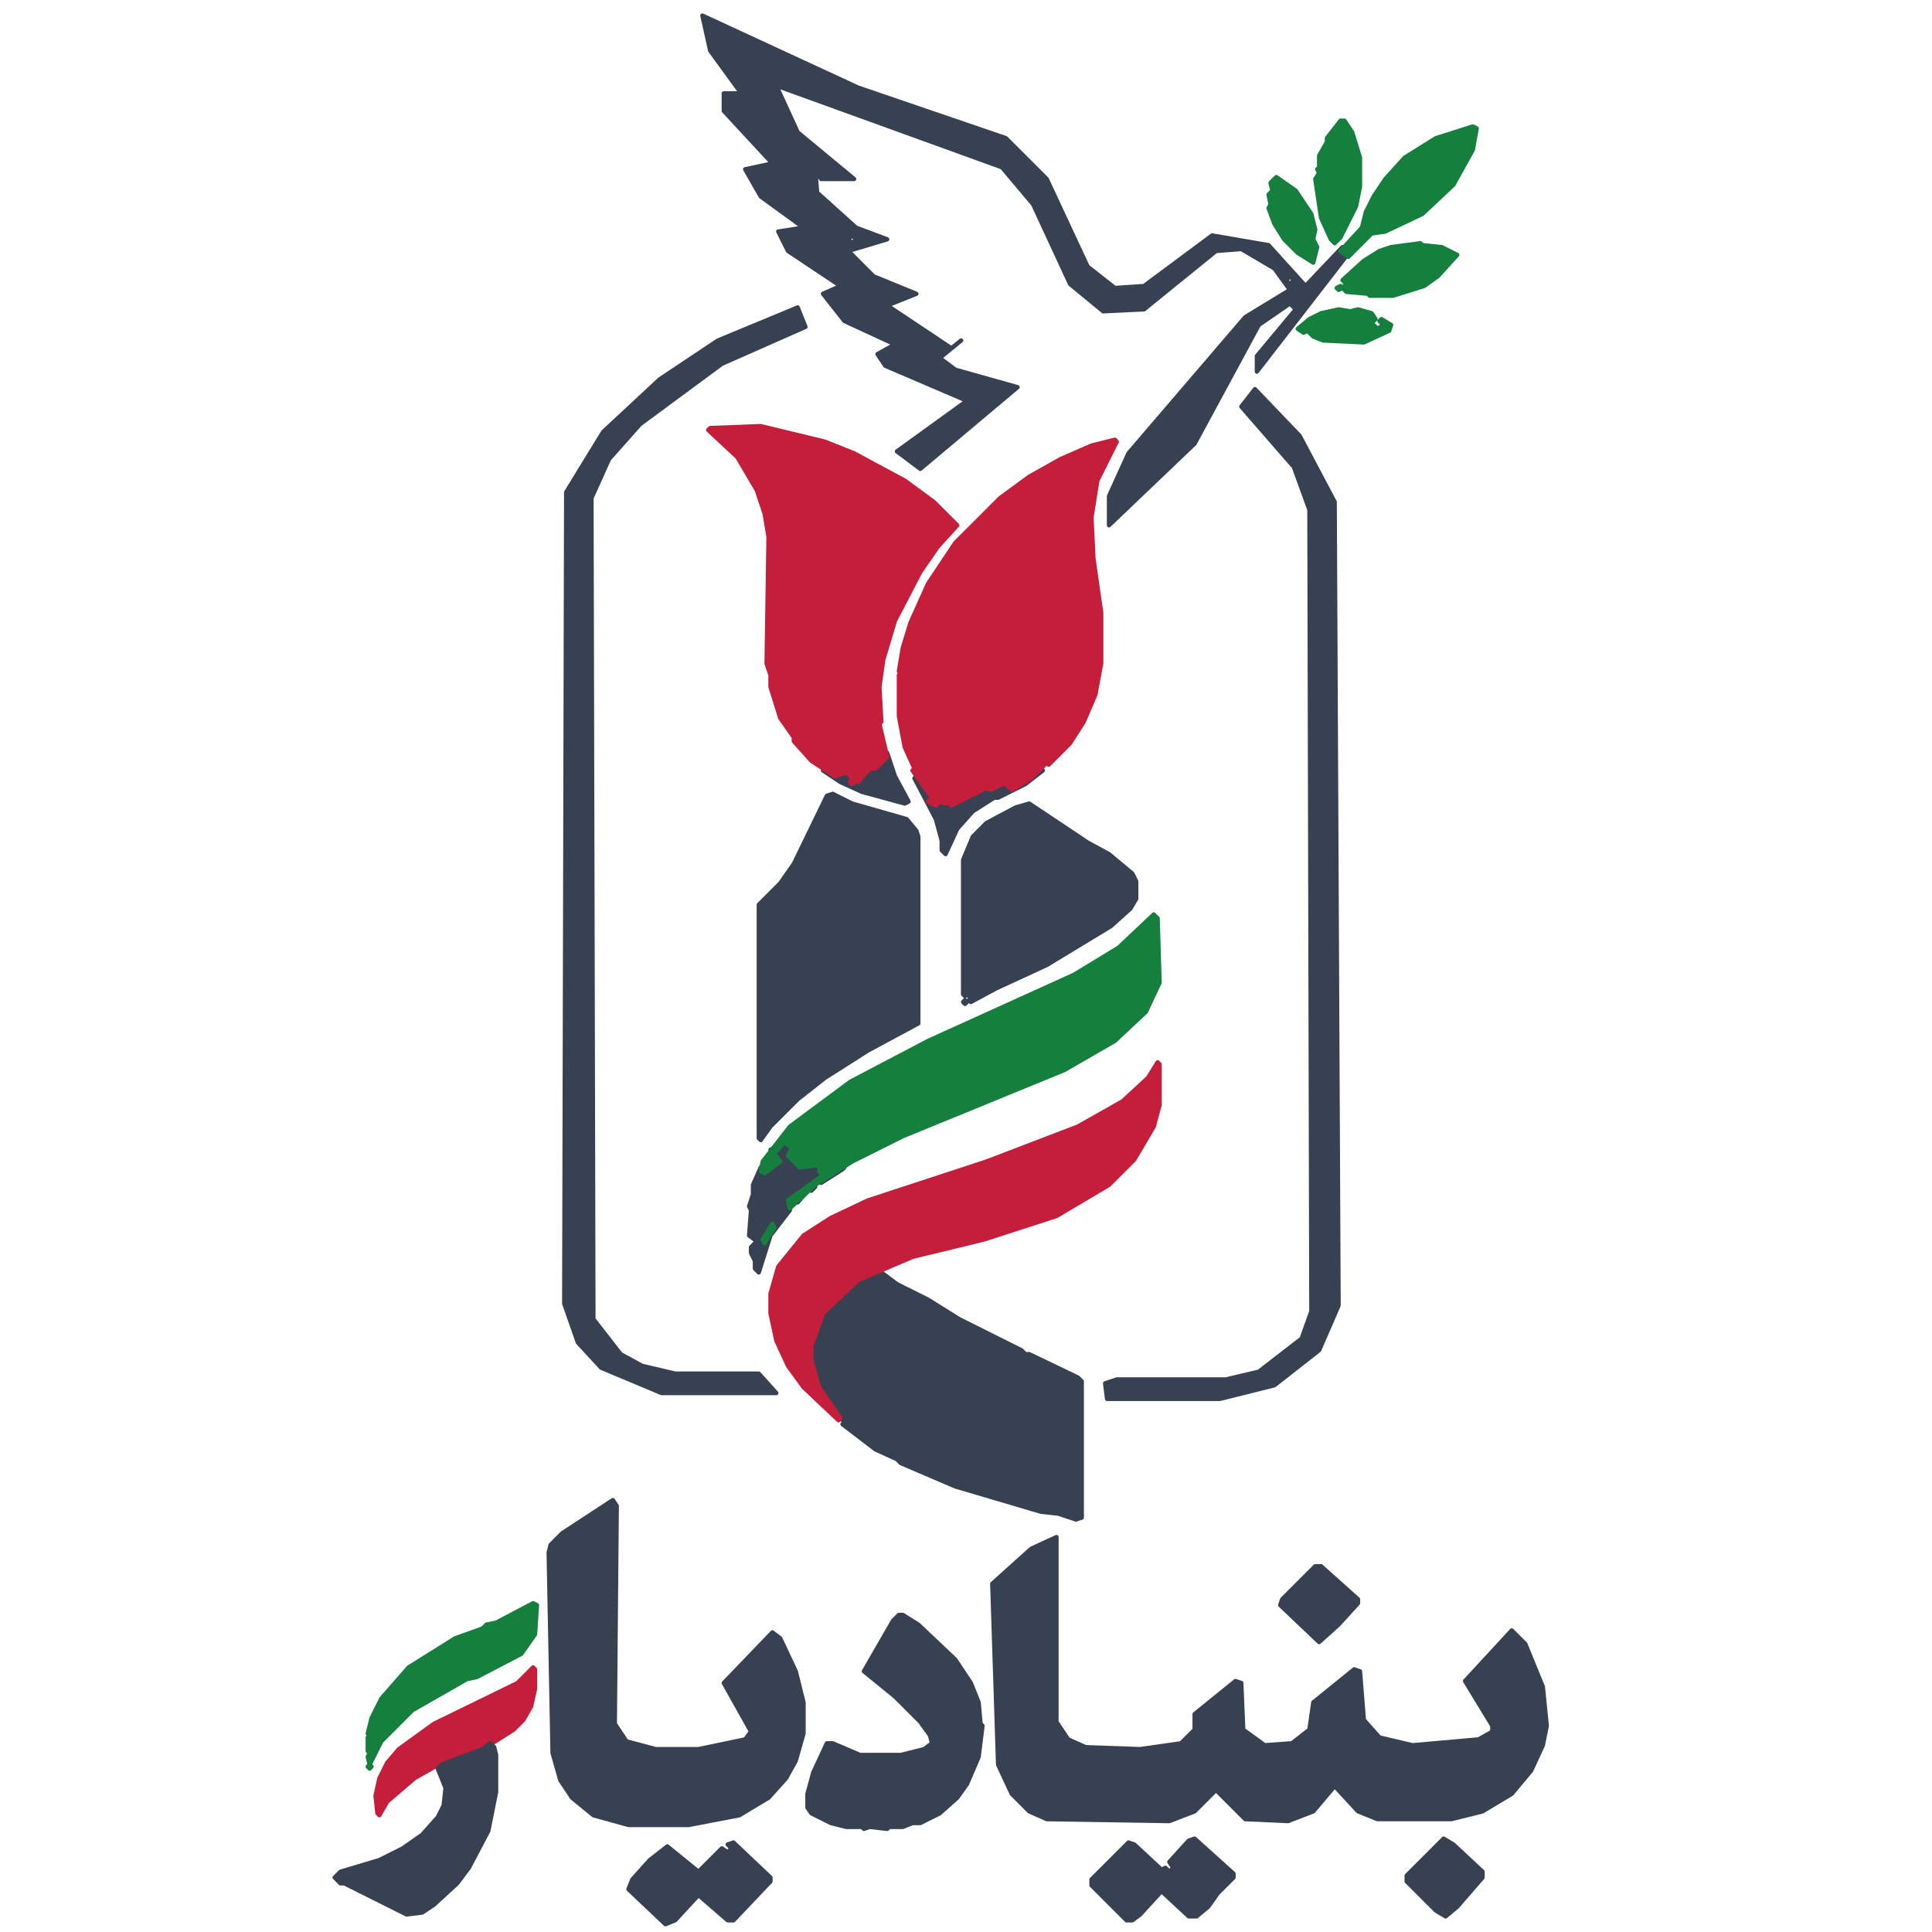
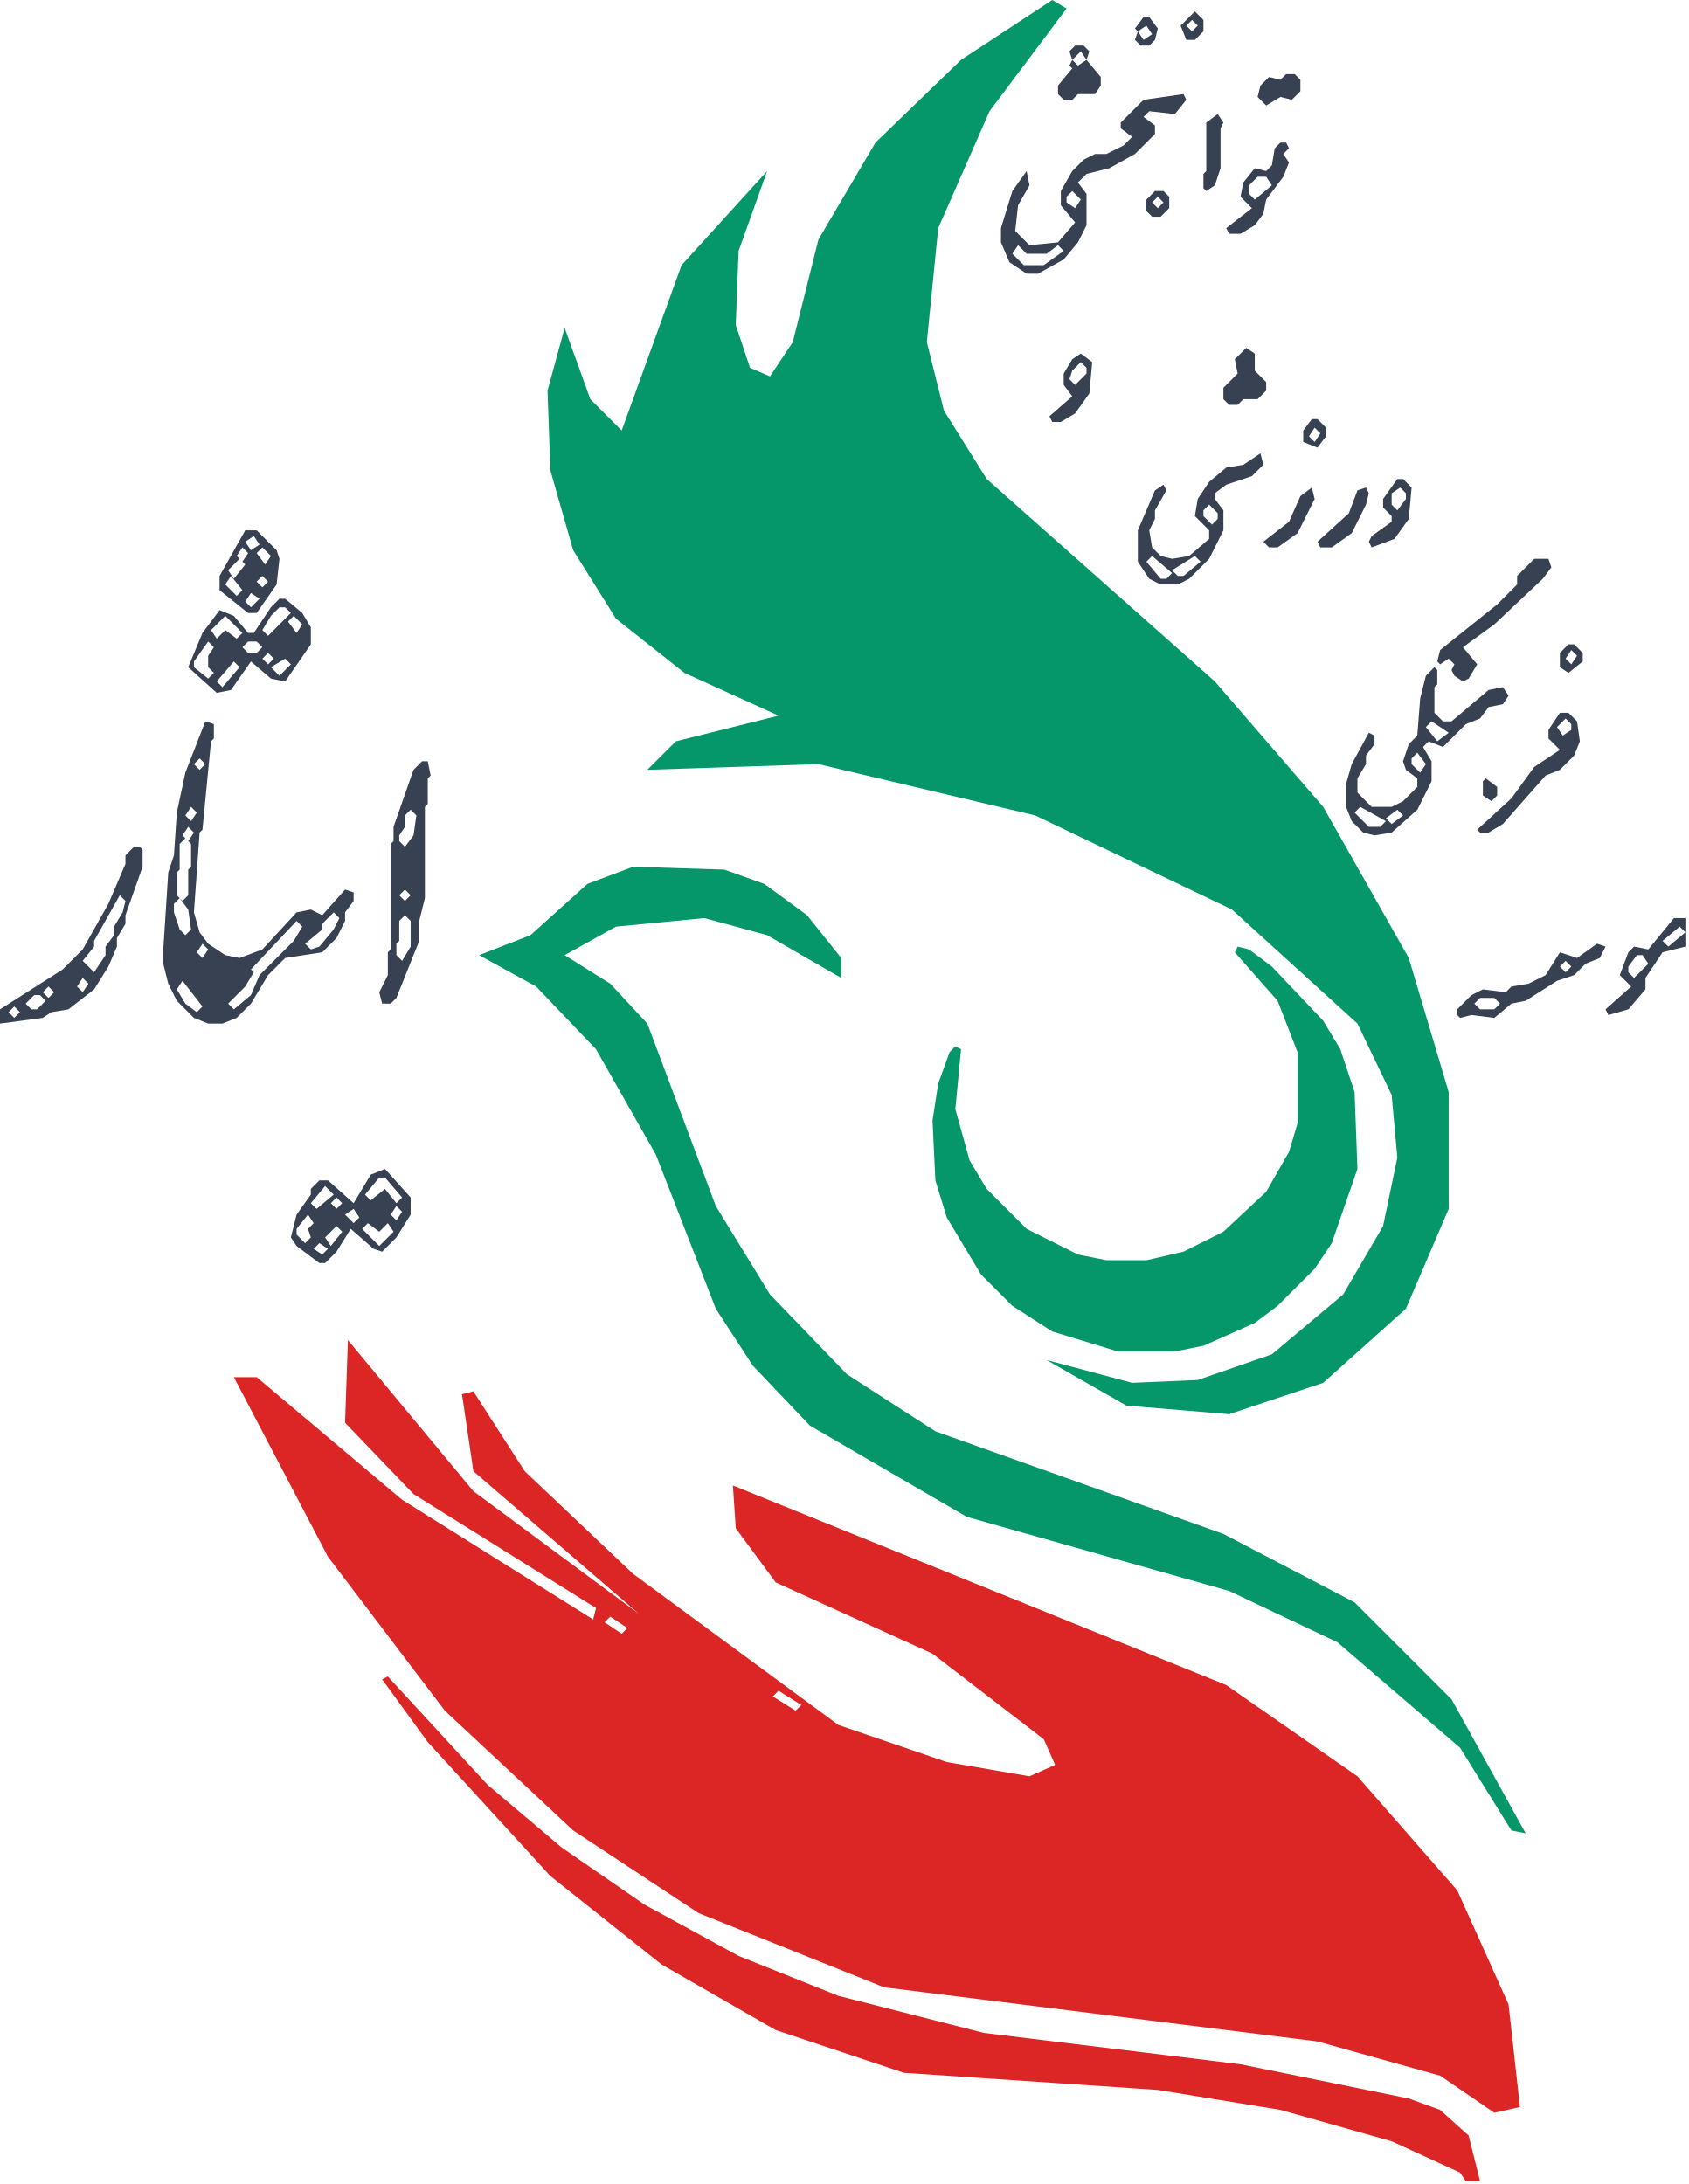
- <svg xmlns="http://www.w3.org/2000/svg" viewBox="0 0 993 993" fill="none" aria-hidden="true">
+ <svg xmlns="http://www.w3.org/2000/svg" viewBox="0 0 592 766" fill="none" aria-hidden="true">
  <g id="logo-mark">
-     <g id="logo-frame">
-       <path class="logo-piece logo-frame" fill="#374151" stroke="#374151" stroke-width="2.2" stroke-linejoin="round" stroke-linecap="round" paint-order="stroke fill" d="M427.0 671.0 L419.0 686.0 L418.0 699.0 L422.0 713.0 L429.0 725.0 L434.0 731.0 L433.0 732.0 L450.0 745.0 L461.0 750.0 L463.0 752.0 L491.0 764.0 L535.0 777.0 L544.0 778.0 L553.0 781.0 L556.0 780.0 L556.0 710.0 L554.0 708.0 L529.0 696.0 L527.0 696.0 L525.0 694.0 L493.0 678.0 L477.0 668.0 L461.0 660.0 L453.0 654.0 L441.0 659.0 Z" />
-       <path class="logo-piece logo-frame" fill="#374151" stroke="#374151" stroke-width="2.2" stroke-linejoin="round" stroke-linecap="round" paint-order="stroke fill" d="M428.0 408.0 L425.0 409.0 L408.0 444.0 L401.0 454.0 L390.0 465.0 L390.0 585.0 L391.0 586.0 L396.0 579.0 L410.0 565.0 L424.0 554.0 L446.0 540.0 L472.0 526.0 L472.0 430.0 L471.0 427.0 L466.0 421.0 L438.0 413.0 Z" />
-       <path class="logo-piece logo-frame" fill="#374151" stroke="#374151" stroke-width="2.2" stroke-linejoin="round" stroke-linecap="round" paint-order="stroke fill" d="M410.0 158.0 L369.0 175.0 L339.0 195.0 L310.0 222.0 L291.0 253.0 L290.0 670.0 L297.0 690.0 L309.0 703.0 L340.0 716.0 L399.0 716.0 L390.0 706.0 L347.0 706.0 L330.0 702.0 L319.0 696.0 L305.0 678.0 L304.0 256.0 L313.0 236.0 L329.0 218.0 L371.0 187.0 L414.0 168.0 Z" />
-       <path class="logo-piece logo-frame" fill="#374151" stroke="#374151" stroke-width="2.2" stroke-linejoin="round" stroke-linecap="round" paint-order="stroke fill" d="M645.0 200.0 L638.0 209.0 L665.0 240.0 L673.0 262.0 L674.0 674.0 L669.0 688.0 L647.0 705.0 L630.0 709.0 L574.0 709.0 L568.0 711.0 L569.0 719.0 L627.0 719.0 L655.0 712.0 L678.0 694.0 L688.0 671.0 L686.0 258.0 L668.0 224.0 Z" />
-       <path class="logo-piece logo-frame" fill="#374151" stroke="#374151" stroke-width="2.2" stroke-linejoin="round" stroke-linecap="round" paint-order="stroke fill" d="M582.0 449.0 L570.0 439.0 L559.0 433.0 L529.0 413.0 L522.0 415.0 L507.0 423.0 L500.0 430.0 L495.0 442.0 L495.0 511.0 L496.0 512.0 L497.0 511.0 L499.0 513.0 L497.0 515.0 L496.0 514.0 L495.0 515.0 L496.0 516.0 L498.0 514.0 L499.0 515.0 L512.0 508.0 L538.0 496.0 L571.0 476.0 L581.0 467.0 L584.0 462.0 L584.0 453.0 Z" />
-       <path class="logo-piece logo-frame" fill="#374151" stroke="#374151" stroke-width="2.2" stroke-linejoin="round" stroke-linecap="round" paint-order="stroke fill" d="M433.0 599.0 L424.0 604.0 L419.0 599.0 L417.0 601.0 L414.0 600.0 L412.0 601.0 L409.0 599.0 L405.0 594.0 L407.0 591.0 L403.0 587.0 L396.0 591.0 L398.0 594.0 L397.0 595.0 L400.0 598.0 L396.0 602.0 L393.0 602.0 L391.0 600.0 L387.0 609.0 L387.0 614.0 L385.0 620.0 L386.0 622.0 L385.0 635.0 L389.0 638.0 L386.0 641.0 L386.0 644.0 L388.0 648.0 L388.0 652.0 L390.0 654.0 L396.0 635.0 L406.0 622.0 L405.0 621.0 L406.0 619.0 L404.0 617.0 L406.0 615.0 L410.0 618.0 L416.0 611.0 L417.0 612.0 L419.0 610.0 L418.0 609.0 L420.0 607.0 L422.0 608.0 L433.0 601.0 L434.0 600.0 Z" />
-       <path class="logo-piece logo-frame" fill="#374151" stroke="#374151" stroke-width="2.2" stroke-linejoin="round" stroke-linecap="round" paint-order="stroke fill" d="M536.0 396.0 L535.0 395.0 L522.0 404.0 L518.0 405.0 L515.0 404.0 L509.0 407.0 L507.0 405.0 L504.0 408.0 L501.0 408.0 L496.0 412.0 L493.0 412.0 L489.0 415.0 L485.0 412.0 L481.0 414.0 L478.0 411.0 L471.0 399.0 L470.0 400.0 L481.0 421.0 L484.0 432.0 L484.0 437.0 L486.0 439.0 L492.0 426.0 L500.0 417.0 L511.0 410.0 L513.0 410.0 L527.0 403.0 Z" />
-       <path class="logo-piece logo-frame" fill="#374151" stroke="#374151" stroke-width="2.2" stroke-linejoin="round" stroke-linecap="round" paint-order="stroke fill" d="M467.0 412.0 L460.0 399.0 L456.0 387.0 L453.0 392.0 L441.0 402.0 L435.0 398.0 L431.0 397.0 L429.0 398.0 L425.0 395.0 L423.0 396.0 L432.0 402.0 L443.0 407.0 L465.0 413.0 Z" />
-     </g>
-     <g id="logo-tulip">
-       <path class="logo-piece logo-tulip-right" fill="#c41e3a" stroke="#c41e3a" stroke-width="2.2" stroke-linejoin="round" stroke-linecap="round" paint-order="stroke fill" d="M573.0 226.0 L561.0 229.0 L545.0 236.0 L529.0 245.0 L514.0 256.0 L491.0 279.0 L477.0 300.0 L468.0 320.0 L464.0 333.0 L462.0 345.0 L463.0 346.0 L462.0 347.0 L462.0 368.0 L465.0 384.0 L470.0 395.0 L469.0 396.0 L479.0 410.0 L477.0 412.0 L481.0 414.0 L483.0 412.0 L486.0 413.0 L487.0 412.0 L489.0 414.0 L507.0 405.0 L509.0 406.0 L515.0 403.0 L517.0 403.0 L520.0 406.0 L530.0 400.0 L538.0 392.0 L539.0 393.0 L550.0 382.0 L557.0 371.0 L563.0 357.0 L566.0 341.0 L566.0 315.0 L562.0 287.0 L561.0 266.0 L564.0 247.0 L574.0 227.0 Z" />
-       <path class="logo-piece logo-tulip-left" fill="#c41e3a" stroke="#c41e3a" stroke-width="2.2" stroke-linejoin="round" stroke-linecap="round" paint-order="stroke fill" d="M365.0 220.0 L364.0 221.0 L379.0 235.0 L389.0 252.0 L393.0 264.0 L395.0 276.0 L394.0 341.0 L396.0 347.0 L396.0 353.0 L401.0 369.0 L408.0 379.0 L408.0 381.0 L417.0 391.0 L429.0 399.0 L435.0 397.0 L438.0 400.0 L437.0 402.0 L438.0 403.0 L440.0 401.0 L441.0 402.0 L447.0 395.0 L450.0 395.0 L456.0 389.0 L452.0 372.0 L453.0 371.0 L452.0 353.0 L454.0 339.0 L460.0 319.0 L473.0 294.0 L482.0 281.0 L492.0 270.0 L480.0 258.0 L465.0 247.0 L439.0 233.0 L424.0 227.0 L391.0 219.0 Z" />
-     </g>
-     <g id="logo-ribbon">
-       <path class="logo-piece logo-ribbon-red" fill="#c41e3a" stroke="#c41e3a" stroke-width="2.2" stroke-linejoin="round" stroke-linecap="round" paint-order="stroke fill" d="M596.0 547.0 L595.0 546.0 L590.0 554.0 L577.0 566.0 L554.0 579.0 L507.0 597.0 L446.0 617.0 L427.0 626.0 L413.0 635.0 L400.0 651.0 L396.0 665.0 L396.0 675.0 L399.0 689.0 L405.0 702.0 L413.0 713.0 L431.0 730.0 L432.0 729.0 L421.0 713.0 L417.0 699.0 L417.0 692.0 L423.0 675.0 L441.0 658.0 L469.0 646.0 L506.0 637.0 L543.0 625.0 L570.0 609.0 L583.0 596.0 L593.0 579.0 L596.0 568.0 Z" />
-       <path class="logo-piece logo-ribbon-red" fill="#c41e3a" stroke="#c41e3a" stroke-width="2.2" stroke-linejoin="round" stroke-linecap="round" paint-order="stroke fill" d="M275.0 858.0 L274.0 857.0 L266.0 865.0 L223.0 886.0 L205.0 899.0 L199.0 906.0 L195.0 914.0 L193.0 923.0 L194.0 932.0 L195.0 933.0 L199.0 926.0 L213.0 914.0 L227.0 906.0 L248.0 898.0 L252.0 895.0 L253.0 896.0 L264.0 889.0 L269.0 884.0 L273.0 877.0 L275.0 868.0 Z" />
-       <path class="logo-piece logo-ribbon-green" fill="#15803d" stroke="#15803d" stroke-width="2.2" stroke-linejoin="round" stroke-linecap="round" paint-order="stroke fill" d="M595.0 472.0 L593.0 470.0 L575.0 487.0 L552.0 501.0 L477.0 535.0 L437.0 556.0 L406.0 579.0 L392.0 597.0 L391.0 602.0 L393.0 603.0 L401.0 597.0 L398.0 593.0 L403.0 587.0 L407.0 590.0 L405.0 594.0 L411.0 600.0 L420.0 599.0 L422.0 601.0 L421.0 602.0 L423.0 604.0 L405.0 617.0 L406.0 621.0 L419.0 609.0 L438.0 597.0 L464.0 584.0 L547.0 550.0 L573.0 535.0 L589.0 520.0 L596.0 505.0 Z" />
-       <path class="logo-piece logo-ribbon-green" fill="#15803d" stroke="#15803d" stroke-width="2.2" stroke-linejoin="round" stroke-linecap="round" paint-order="stroke fill" d="M276.0 825.0 L274.0 824.0 L255.0 834.0 L250.0 835.0 L248.0 837.0 L234.0 842.0 L210.0 857.0 L196.0 873.0 L191.0 883.0 L189.0 891.0 L190.0 892.0 L189.0 893.0 L189.0 900.0 L190.0 901.0 L189.0 903.0 L190.0 907.0 L189.0 908.0 L190.0 909.0 L191.0 908.0 L190.0 907.0 L196.0 895.0 L212.0 879.0 L240.0 863.0 L245.0 862.0 L268.0 850.0 L275.0 840.0 Z" />
-       <path class="logo-piece logo-ribbon-green" fill="#15803d" stroke="#15803d" stroke-width="2.2" stroke-linejoin="round" stroke-linecap="round" paint-order="stroke fill" d="M397.0 629.0 L392.0 637.0 L393.0 639.0 L398.0 631.0 Z" />
+     <g id="logo-hand">
+       <path class="logo-piece logo-hand-palm" fill="#dc2626" d="M82.0 483.0 L115.0 546.0 L156.0 600.0 L201.0 642.0 L245.0 671.0 L310.0 697.0 L462.0 716.0 L505.0 728.0 L524.0 741.0 L533.0 739.0 L529.0 703.0 L511.0 663.0 L476.0 623.0 L430.0 591.0 L257.0 521.0 L258.0 536.0 L272.0 555.0 L327.0 580.0 L366.0 610.0 L370.0 619.0 L361.0 623.0 L332.0 618.0 L294.0 605.0 L222.0 552.0 L184.0 516.0 L166.0 488.0 L162.0 489.0 L166.0 516.0 L224.0 566.0 L166.0 523.0 L122.0 470.0 L121.0 499.0 L145.0 524.0 L209.0 564.0 L208.0 568.0 L141.0 526.0 L90.0 483.0 Z M271.0 595.0 L273.0 593.0 L281.0 598.0 L279.0 600.0 Z M212.0 569.0 L214.0 567.0 L220.0 571.0 L218.0 573.0 Z" />
+       <path class="logo-piece logo-hand-base" fill="#dc2626" d="M134.0 589.0 L150.0 611.0 L193.0 658.0 L232.0 689.0 L272.0 712.0 L317.0 727.0 L406.0 733.0 L449.0 740.0 L488.0 751.0 L512.0 762.0 L514.0 765.0 L519.0 765.0 L515.0 749.0 L505.0 740.0 L494.0 736.0 L435.0 724.0 L345.0 713.0 L294.0 700.0 L259.0 686.0 L226.0 668.0 L197.0 648.0 L171.0 626.0 L136.0 588.0 Z" />
    </g>
    <g id="logo-bird">
-       <path class="logo-piece logo-bird" fill="#374151" stroke="#374151" stroke-width="2.2" stroke-linejoin="round" stroke-linecap="round" paint-order="stroke fill" d="M361.0 8.0 L365.0 26.0 L381.0 48.0 L372.0 48.0 L372.0 57.0 L397.0 84.0 L383.0 87.0 L391.0 101.0 L413.0 117.0 L400.0 119.0 L405.0 129.0 L432.0 147.0 L423.0 151.0 L434.0 165.0 L460.0 177.0 L451.0 182.0 L455.0 188.0 L497.0 206.0 L461.0 232.0 L473.0 241.0 L523.0 199.0 L491.0 190.0 L483.0 184.0 L494.0 175.0 L489.0 179.0 L456.0 157.0 L471.0 151.0 L449.0 142.0 L436.0 129.0 L456.0 123.0 L440.0 117.0 L420.0 99.0 L419.0 87.0 L422.0 92.0 L439.0 92.0 L410.0 68.0 L399.0 44.0 L515.0 86.0 L531.0 105.0 L550.0 146.0 L567.0 160.0 L588.0 159.0 L625.0 129.0 L638.0 128.0 L655.0 138.0 L663.0 149.0 L640.0 163.0 L580.0 233.0 L570.0 255.0 L570.0 270.0 L614.0 228.0 L647.0 167.0 L663.0 156.0 L666.0 159.0 L646.0 183.0 L646.0 191.0 L694.0 129.0 L690.0 127.0 L671.0 147.0 L652.0 126.0 L623.0 121.0 L588.0 147.0 L573.0 148.0 L559.0 137.0 L538.0 92.0 L517.0 71.0 L441.0 45.0 Z M661.0 144.0 L663.0 142.0 L665.0 144.0 L663.0 146.0 Z M436.0 123.0 L438.0 121.0 L440.0 123.0 L438.0 125.0 Z" />
-     </g>
-     <g id="logo-branch">
-       <path class="logo-piece logo-branch" fill="#15803d" stroke="#15803d" stroke-width="2.2" stroke-linejoin="round" stroke-linecap="round" paint-order="stroke fill" d="M759.0 66.0 L757.0 65.0 L738.0 71.0 L722.0 81.0 L712.0 92.0 L706.0 101.0 L702.0 109.0 L700.0 117.0 L689.0 129.0 L693.0 132.0 L705.0 120.0 L712.0 119.0 L731.0 110.0 L747.0 95.0 L757.0 77.0 Z" />
-       <path class="logo-piece logo-branch" fill="#15803d" stroke="#15803d" stroke-width="2.2" stroke-linejoin="round" stroke-linecap="round" paint-order="stroke fill" d="M749.0 131.0 L741.0 127.0 L731.0 126.0 L730.0 125.0 L715.0 127.0 L709.0 129.0 L701.0 134.0 L690.0 144.0 L692.0 146.0 L690.0 148.0 L689.0 147.0 L687.0 148.0 L688.0 149.0 L690.0 148.0 L692.0 150.0 L703.0 151.0 L704.0 152.0 L716.0 152.0 L732.0 147.0 L739.0 142.0 Z" />
-       <path class="logo-piece logo-branch" fill="#15803d" stroke="#15803d" stroke-width="2.2" stroke-linejoin="round" stroke-linecap="round" paint-order="stroke fill" d="M691.0 62.0 L689.0 62.0 L682.0 71.0 L682.0 73.0 L678.0 80.0 L678.0 86.0 L677.0 87.0 L678.0 89.0 L676.0 92.0 L679.0 112.0 L684.0 123.0 L686.0 125.0 L689.0 122.0 L697.0 106.0 L699.0 96.0 L699.0 81.0 L695.0 68.0 Z" />
-       <path class="logo-piece logo-branch" fill="#15803d" stroke="#15803d" stroke-width="2.2" stroke-linejoin="round" stroke-linecap="round" paint-order="stroke fill" d="M656.0 91.0 L653.0 94.0 L654.0 98.0 L652.0 100.0 L653.0 105.0 L652.0 107.0 L655.0 115.0 L660.0 123.0 L667.0 130.0 L675.0 135.0 L677.0 127.0 L675.0 123.0 L676.0 118.0 L674.0 110.0 L666.0 98.0 Z" />
-       <path class="logo-piece logo-branch" fill="#15803d" stroke="#15803d" stroke-width="2.2" stroke-linejoin="round" stroke-linecap="round" paint-order="stroke fill" d="M667.0 169.0 L670.0 171.0 L672.0 170.0 L675.0 173.0 L680.0 175.0 L701.0 176.0 L714.0 170.0 L715.0 167.0 L710.0 164.0 L709.0 165.0 L711.0 167.0 L708.0 169.0 L705.0 166.0 L707.0 164.0 L705.0 161.0 L698.0 159.0 L694.0 160.0 L688.0 159.0 L679.0 161.0 L673.0 164.0 Z" />
+       <g id="logo-bird-body">
+         <path class="logo-piece logo-bird-wing" fill="#059669" d="M369.0 0.0 L337.0 21.0 L307.0 50.0 L287.0 84.0 L278.0 120.0 L270.0 132.0 L263.0 129.0 L258.0 114.0 L259.0 88.0 L269.0 60.0 L239.0 93.0 L218.0 151.0 L207.0 140.0 L198.0 115.0 L192.0 137.0 L193.0 165.0 L201.0 193.0 L216.0 217.0 L240.0 236.0 L273.0 251.0 L237.0 260.0 L227.0 270.0 L287.0 268.0 L363.0 286.0 L432.0 319.0 L476.0 359.0 L488.0 384.0 L490.0 406.0 L485.0 430.0 L471.0 454.0 L446.0 475.0 L420.0 484.0 L397.0 485.0 L367.0 477.0 L395.0 493.0 L431.0 496.0 L464.0 485.0 L493.0 459.0 L508.0 424.0 L508.0 383.0 L494.0 336.0 L464.0 283.0 L426.0 239.0 L346.0 168.0 L331.0 144.0 L325.0 120.0 L329.0 80.0 L347.0 39.0 L374.0 3.0 Z" />
+         <path class="logo-piece logo-bird-from-hand" fill="#059669" d="M168.0 335.0 L188.0 346.0 L209.0 368.0 L230.0 405.0 L251.0 459.0 L264.0 479.0 L284.0 500.0 L339.0 532.0 L431.0 558.0 L469.0 576.0 L512.0 613.0 L530.0 642.0 L535.0 643.0 L509.0 596.0 L475.0 562.0 L429.0 538.0 L328.0 502.0 L297.0 482.0 L270.0 454.0 L251.0 423.0 L227.0 359.0 L214.0 345.0 L198.0 335.0 L216.0 325.0 L247.0 322.0 L269.0 328.0 L295.0 343.0 L295.0 336.0 L283.0 321.0 L268.0 310.0 L254.0 305.0 L222.0 304.0 L206.0 310.0 L186.0 328.0 Z" />
+         <path class="logo-piece logo-bird-curve" fill="#059669" d="M438.0 333.0 L434.0 332.0 L433.0 334.0 L448.0 351.0 L455.0 369.0 L455.0 394.0 L452.0 404.0 L444.0 418.0 L429.0 432.0 L415.0 439.0 L402.0 442.0 L388.0 442.0 L378.0 440.0 L360.0 431.0 L346.0 417.0 L340.0 407.0 L335.0 389.0 L337.0 368.0 L335.0 367.0 L333.0 369.0 L329.0 380.0 L327.0 393.0 L328.0 414.0 L332.0 427.0 L344.0 447.0 L355.0 458.0 L369.0 467.0 L392.0 474.0 L412.0 474.0 L422.0 472.0 L440.0 464.0 L448.0 458.0 L461.0 445.0 L467.0 436.0 L476.0 410.0 L475.0 383.0 L470.0 368.0 L464.0 358.0 L446.0 339.0 Z" />
+       </g>
    </g>
    <g id="logo-script">
-       <path class="logo-piece logo-script-right" fill="#374151" stroke="#374151" stroke-width="2.2" stroke-linejoin="round" stroke-linecap="round" paint-order="stroke fill" d="M510.0 814.0 L513.0 907.0 L520.0 922.0 L529.0 931.0 L538.0 935.0 L601.0 936.0 L614.0 931.0 L625.0 920.0 L640.0 935.0 L662.0 936.0 L675.0 931.0 L686.0 918.0 L698.0 931.0 L708.0 935.0 L746.0 935.0 L762.0 931.0 L777.0 922.0 L787.0 910.0 L793.0 897.0 L795.0 887.0 L793.0 867.0 L784.0 845.0 L777.0 838.0 L753.0 864.0 L767.0 887.0 L767.0 890.0 L760.0 894.0 L726.0 897.0 L709.0 893.0 L701.0 884.0 L699.0 859.0 L696.0 858.0 L675.0 875.0 L673.0 889.0 L664.0 896.0 L650.0 897.0 L639.0 889.0 L638.0 865.0 L635.0 864.0 L614.0 881.0 L614.0 889.0 L607.0 896.0 L586.0 899.0 L558.0 898.0 L549.0 894.0 L543.0 885.0 L543.0 790.0 L530.0 796.0 Z" />
-       <path class="logo-piece logo-script-left" fill="#374151" stroke="#374151" stroke-width="2.2" stroke-linejoin="round" stroke-linecap="round" paint-order="stroke fill" d="M315.0 771.0 L289.0 788.0 L283.0 794.0 L282.0 798.0 L284.0 901.0 L288.0 915.0 L294.0 924.0 L305.0 933.0 L323.0 938.0 L354.0 938.0 L380.0 933.0 L395.0 924.0 L404.0 914.0 L409.0 905.0 L413.0 891.0 L413.0 875.0 L409.0 859.0 L401.0 842.0 L397.0 839.0 L372.0 865.0 L386.0 890.0 L383.0 894.0 L359.0 899.0 L337.0 899.0 L322.0 895.0 L316.0 886.0 L317.0 774.0 Z" />
-       <path class="logo-piece logo-script-left" fill="#374151" stroke="#374151" stroke-width="2.2" stroke-linejoin="round" stroke-linecap="round" paint-order="stroke fill" d="M464.0 830.0 L462.0 830.0 L459.0 833.0 L444.0 859.0 L460.0 872.0 L473.0 885.0 L478.0 892.0 L479.0 896.0 L475.0 899.0 L463.0 902.0 L442.0 902.0 L428.0 896.0 L425.0 896.0 L418.0 911.0 L415.0 922.0 L415.0 929.0 L417.0 932.0 L427.0 937.0 L435.0 939.0 L443.0 939.0 L444.0 940.0 L447.0 939.0 L456.0 940.0 L457.0 939.0 L464.0 939.0 L469.0 937.0 L473.0 937.0 L483.0 932.0 L492.0 924.0 L497.0 917.0 L503.0 903.0 L505.0 887.0 L504.0 886.0 L503.0 875.0 L499.0 865.0 L491.0 853.0 L472.0 835.0 Z" />
-       <path class="logo-piece logo-script-left" fill="#374151" stroke="#374151" stroke-width="2.2" stroke-linejoin="round" stroke-linecap="round" paint-order="stroke fill" d="M254.0 898.0 L252.0 896.0 L248.0 899.0 L227.0 907.0 L225.0 909.0 L229.0 919.0 L228.0 928.0 L225.0 934.0 L217.0 943.0 L207.0 950.0 L195.0 956.0 L175.0 962.0 L172.0 965.0 L175.0 968.0 L177.0 968.0 L209.0 984.0 L217.0 983.0 L223.0 979.0 L235.0 968.0 L241.0 960.0 L251.0 941.0 L255.0 921.0 L255.0 902.0 Z" />
-       <path class="logo-piece logo-script-left" fill="#374151" stroke="#374151" stroke-width="2.2" stroke-linejoin="round" stroke-linecap="round" paint-order="stroke fill" d="M396.0 965.0 L377.0 947.0 L374.0 948.0 L376.0 950.0 L374.0 952.0 L371.0 950.0 L359.0 962.0 L343.0 949.0 L334.0 956.0 L325.0 966.0 L323.0 971.0 L342.0 989.0 L347.0 987.0 L359.0 974.0 L374.0 987.0 L377.0 987.0 L396.0 967.0 Z" />
-       <path class="logo-piece logo-script-right" fill="#374151" stroke="#374151" stroke-width="2.2" stroke-linejoin="round" stroke-linecap="round" paint-order="stroke fill" d="M634.0 963.0 L614.0 945.0 L611.0 946.0 L601.0 957.0 L603.0 960.0 L601.0 962.0 L599.0 960.0 L597.0 961.0 L583.0 948.0 L580.0 947.0 L561.0 966.0 L561.0 969.0 L579.0 987.0 L582.0 987.0 L586.0 984.0 L597.0 972.0 L611.0 985.0 L615.0 985.0 L621.0 980.0 L626.0 973.0 L634.0 965.0 Z" />
-       <path class="logo-piece logo-script-right" fill="#374151" stroke="#374151" stroke-width="2.2" stroke-linejoin="round" stroke-linecap="round" paint-order="stroke fill" d="M742.0 945.0 L723.0 964.0 L723.0 967.0 L738.0 982.0 L743.0 985.0 L749.0 980.0 L762.0 965.0 L762.0 962.0 L747.0 948.0 Z" />
-       <path class="logo-piece logo-script-right" fill="#374151" stroke="#374151" stroke-width="2.2" stroke-linejoin="round" stroke-linecap="round" paint-order="stroke fill" d="M676.0 805.0 L659.0 822.0 L658.0 825.0 L678.0 844.0 L688.0 835.0 L698.0 824.0 L698.0 822.0 L679.0 805.0 Z" />
+       <path class="logo-piece logo-script-left" fill="#374151" d="M72.0 253.0 L65.0 271.0 L62.0 285.0 L61.0 300.0 L59.0 306.0 L57.0 337.0 L59.0 345.0 L62.0 351.0 L68.0 357.0 L73.0 359.0 L78.0 359.0 L83.0 357.0 L88.0 352.0 L94.0 342.0 L100.0 336.0 L113.0 334.0 L118.0 329.0 L121.0 323.0 L121.0 320.0 L124.0 316.0 L124.0 313.0 L121.0 312.0 L113.0 321.0 L109.0 319.0 L104.0 320.0 L92.0 333.0 L84.0 336.0 L79.0 335.0 L73.0 331.0 L70.0 327.0 L68.0 320.0 L70.0 292.0 L71.0 291.0 L74.0 260.0 L75.0 259.0 L75.0 254.0 Z M64.0 344.0 L71.0 353.0 L69.0 355.0 L65.0 352.0 L62.0 347.0 Z M71.0 331.0 L73.0 333.0 L71.0 336.0 L69.0 334.0 Z M104.0 323.0 L106.0 325.0 L103.0 330.0 L91.0 342.0 L88.0 349.0 L82.0 354.0 L80.0 352.0 L86.0 346.0 L89.0 341.0 L88.0 340.0 Z M117.0 320.0 L119.0 322.0 L117.0 326.0 L112.0 332.0 L109.0 333.0 L107.0 331.0 L113.0 326.0 L113.0 324.0 Z M63.0 315.0 L66.0 319.0 L67.0 326.0 L65.0 328.0 L63.0 326.0 L61.0 320.0 L61.0 317.0 Z M65.0 294.0 L67.0 296.0 L67.0 304.0 L66.0 305.0 L66.0 314.0 L64.0 316.0 L62.0 314.0 L62.0 306.0 L63.0 305.0 L63.0 296.0 Z M66.0 290.0 L68.0 292.0 L66.0 295.0 L64.0 293.0 Z M67.0 283.0 L69.0 285.0 L67.0 288.0 L65.0 286.0 Z M68.0 268.0 L70.0 266.0 L72.0 268.0 L70.0 270.0 Z" />
+       <path class="logo-piece logo-script-left" fill="#374151" d="M109.0 220.0 L106.0 215.0 L100.0 210.0 L98.0 210.0 L95.0 213.0 L89.0 222.0 L87.0 222.0 L82.0 216.0 L77.0 214.0 L71.0 222.0 L66.0 234.0 L76.0 243.0 L81.0 242.0 L88.0 232.0 L95.0 238.0 L100.0 239.0 L109.0 226.0 Z M82.0 232.0 L84.0 234.0 L78.0 241.0 L76.0 239.0 Z M100.0 231.0 L102.0 233.0 L98.0 237.0 L95.0 234.0 Z M92.0 231.0 L94.0 229.0 L96.0 231.0 L94.0 233.0 Z M85.0 227.0 L87.0 225.0 L90.0 225.0 L92.0 227.0 L90.0 229.0 L87.0 229.0 Z M73.0 225.0 L75.0 227.0 L73.0 230.0 L73.0 234.0 L75.0 236.0 L73.0 238.0 L68.0 234.0 L68.0 232.0 Z M103.0 216.0 L106.0 219.0 L104.0 222.0 L101.0 218.0 Z M74.0 221.0 L79.0 216.0 L85.0 222.0 L83.0 224.0 L79.0 221.0 L76.0 224.0 Z M100.0 213.0 L102.0 215.0 L94.0 223.0 L92.0 221.0 L95.0 216.0 L98.0 213.0 Z" />
+       <path class="logo-piece logo-script-left" fill="#374151" d="M144.0 420.0 L135.0 410.0 L130.0 412.0 L124.0 422.0 L115.0 414.0 L112.0 414.0 L109.0 417.0 L109.0 419.0 L104.0 426.0 L102.0 434.0 L104.0 437.0 L112.0 443.0 L114.0 443.0 L118.0 439.0 L123.0 431.0 L131.0 438.0 L134.0 439.0 L139.0 434.0 L144.0 426.0 Z M110.0 438.0 L112.0 436.0 L115.0 438.0 L113.0 440.0 Z M118.0 430.0 L120.0 432.0 L116.0 437.0 L114.0 434.0 Z M127.0 431.0 L129.0 429.0 L133.0 432.0 L136.0 429.0 L138.0 432.0 L133.0 437.0 Z M108.0 426.0 L110.0 429.0 L108.0 431.0 L109.0 434.0 L107.0 436.0 L104.0 433.0 L104.0 431.0 Z M121.0 426.0 L124.0 424.0 L126.0 427.0 L124.0 429.0 Z M139.0 423.0 L141.0 425.0 L139.0 428.0 L137.0 426.0 Z M116.0 422.0 L118.0 420.0 L120.0 422.0 L118.0 424.0 Z M114.0 416.0 L117.0 419.0 L111.0 424.0 L109.0 422.0 Z M128.0 419.0 L133.0 413.0 L135.0 413.0 L141.0 420.0 L139.0 422.0 L135.0 417.0 L130.0 421.0 Z" />
+       <path class="logo-piece logo-script-left" fill="#374151" d="M150.0 267.0 L148.0 267.0 L145.0 270.0 L138.0 290.0 L138.0 295.0 L137.0 296.0 L137.0 333.0 L136.0 334.0 L136.0 342.0 L133.0 348.0 L134.0 352.0 L137.0 352.0 L139.0 350.0 L147.0 330.0 L147.0 323.0 L149.0 315.0 L149.0 283.0 L150.0 282.0 L150.0 273.0 L151.0 272.0 Z M142.0 321.0 L144.0 323.0 L144.0 332.0 L141.0 337.0 L139.0 335.0 L139.0 331.0 L140.0 330.0 L140.0 323.0 Z M140.0 314.0 L142.0 312.0 L144.0 314.0 L142.0 316.0 Z M144.0 284.0 L146.0 286.0 L145.0 293.0 L142.0 297.0 L140.0 295.0 L140.0 293.0 L142.0 290.0 L142.0 286.0 Z" />
+       <path class="logo-piece logo-script-right" fill="#374151" d="M415.0 33.0 L401.0 35.0 L393.0 43.0 L393.0 45.0 L397.0 48.0 L394.0 51.0 L388.0 54.0 L384.0 54.0 L380.0 56.0 L376.0 60.0 L372.0 67.0 L372.0 72.0 L377.0 78.0 L371.0 85.0 L361.0 86.0 L356.0 81.0 L357.0 72.0 L361.0 65.0 L360.0 60.0 L355.0 67.0 L351.0 80.0 L351.0 85.0 L354.0 92.0 L360.0 96.0 L364.0 96.0 L373.0 91.0 L378.0 85.0 L381.0 79.0 L381.0 68.0 L378.0 64.0 L381.0 61.0 L389.0 59.0 L398.0 54.0 L405.0 47.0 L405.0 44.0 L401.0 41.0 L403.0 39.0 L412.0 40.0 L416.0 35.0 Z M355.0 89.0 L357.0 86.0 L360.0 89.0 L367.0 89.0 L371.0 86.0 L373.0 88.0 L366.0 93.0 L359.0 93.0 Z M376.0 67.0 L379.0 70.0 L377.0 73.0 L374.0 71.0 L374.0 69.0 Z" />
+       <path class="logo-piece logo-script-left" fill="#374151" d="M49.0 297.0 L47.0 297.0 L44.0 300.0 L44.0 303.0 L38.0 317.0 L29.0 333.0 L22.0 340.0 L0.0 354.0 L0.0 359.0 L15.0 357.0 L18.0 355.0 L24.0 354.0 L33.0 347.0 L38.0 339.0 L41.0 332.0 L41.0 329.0 L44.0 324.0 L44.0 321.0 L50.0 304.0 L50.0 298.0 Z M3.0 355.0 L5.0 353.0 L7.0 355.0 L5.0 357.0 Z M9.0 352.0 L12.0 349.0 L14.0 349.0 L16.0 351.0 L13.0 354.0 L11.0 354.0 Z M15.0 348.0 L17.0 346.0 L19.0 348.0 L17.0 350.0 Z M29.0 343.0 L31.0 345.0 L29.0 348.0 L27.0 346.0 Z M42.0 314.0 L44.0 316.0 L43.0 320.0 L40.0 325.0 L40.0 328.0 L37.0 332.0 L37.0 335.0 L33.0 341.0 L29.0 337.0 L33.0 332.0 L33.0 330.0 Z" />
+       <path class="logo-piece logo-script-right" fill="#374151" d="M527.0 241.0 L522.0 242.0 L509.0 253.0 L506.0 253.0 L503.0 250.0 L503.0 241.0 L504.0 240.0 L504.0 235.0 L503.0 234.0 L500.0 237.0 L498.0 245.0 L497.0 258.0 L494.0 261.0 L492.0 267.0 L493.0 270.0 L497.0 273.0 L497.0 276.0 L492.0 281.0 L488.0 283.0 L481.0 283.0 L476.0 278.0 L476.0 273.0 L479.0 268.0 L479.0 265.0 L482.0 261.0 L482.0 258.0 L480.0 257.0 L474.0 268.0 L472.0 275.0 L472.0 283.0 L474.0 288.0 L478.0 292.0 L482.0 293.0 L488.0 292.0 L497.0 284.0 L502.0 274.0 L502.0 267.0 L499.0 262.0 L501.0 260.0 L506.0 262.0 L514.0 254.0 L519.0 252.0 L522.0 248.0 L527.0 247.0 L529.0 244.0 Z M490.0 284.0 L492.0 286.0 L488.0 289.0 L486.0 287.0 Z M475.0 285.0 L477.0 283.0 L486.0 288.0 L484.0 290.0 L480.0 290.0 Z M497.0 264.0 L500.0 268.0 L498.0 271.0 L495.0 268.0 L495.0 266.0 Z M500.0 255.0 L502.0 253.0 L508.0 257.0 L504.0 260.0 Z" />
+       <path class="logo-piece logo-script-right" fill="#374151" d="M442.0 159.0 L436.0 163.0 L430.0 164.0 L424.0 169.0 L420.0 175.0 L419.0 181.0 L424.0 186.0 L424.0 189.0 L417.0 195.0 L411.0 196.0 L407.0 195.0 L404.0 192.0 L403.0 186.0 L405.0 182.0 L405.0 179.0 L409.0 172.0 L408.0 170.0 L405.0 172.0 L399.0 186.0 L399.0 197.0 L403.0 203.0 L407.0 205.0 L413.0 205.0 L417.0 203.0 L424.0 196.0 L429.0 186.0 L429.0 179.0 L426.0 175.0 L426.0 173.0 L430.0 170.0 L439.0 167.0 L443.0 163.0 Z M421.0 197.0 L415.0 202.0 L413.0 202.0 L411.0 200.0 L419.0 195.0 Z M402.0 197.0 L404.0 195.0 L411.0 201.0 L409.0 203.0 L407.0 203.0 Z M424.0 177.0 L427.0 180.0 L427.0 182.0 L425.0 184.0 L422.0 181.0 L422.0 179.0 Z" />
+       <path class="logo-piece logo-script-left" fill="#374151" d="M86.0 186.0 L77.0 202.0 L77.0 207.0 L87.0 215.0 L90.0 215.0 L97.0 205.0 L98.0 196.0 L97.0 193.0 L90.0 186.0 Z M86.0 211.0 L88.0 208.0 L91.0 210.0 L88.0 213.0 Z M90.0 204.0 L92.0 202.0 L94.0 204.0 L92.0 206.0 Z M81.0 202.0 L85.0 207.0 L83.0 209.0 L79.0 205.0 Z M84.0 196.0 L86.0 198.0 L82.0 203.0 L80.0 200.0 Z M92.0 192.0 L95.0 195.0 L93.0 198.0 L90.0 194.0 Z M85.0 192.0 L87.0 194.0 L85.0 197.0 L83.0 195.0 Z M86.0 190.0 L89.0 188.0 L91.0 191.0 L88.0 193.0 Z" />
+       <path class="logo-piece logo-script-right" fill="#374151" d="M563.0 332.0 L560.0 331.0 L553.0 336.0 L547.0 334.0 L542.0 342.0 L536.0 345.0 L530.0 346.0 L528.0 348.0 L520.0 347.0 L516.0 349.0 L511.0 354.0 L511.0 356.0 L512.0 357.0 L516.0 356.0 L524.0 357.0 L530.0 352.0 L535.0 351.0 L546.0 344.0 L552.0 342.0 L556.0 338.0 L561.0 336.0 Z M517.0 352.0 L519.0 350.0 L524.0 350.0 L526.0 352.0 L524.0 354.0 L519.0 354.0 Z M547.0 339.0 L549.0 337.0 L551.0 339.0 L549.0 341.0 Z" />
+       <path class="logo-piece logo-script-right" fill="#374151" d="M543.0 196.0 L538.0 196.0 L532.0 202.0 L532.0 205.0 L525.0 212.0 L505.0 228.0 L504.0 232.0 L505.0 233.0 L508.0 231.0 L510.0 233.0 L509.0 235.0 L510.0 237.0 L513.0 239.0 L515.0 238.0 L518.0 233.0 L513.0 227.0 L524.0 219.0 L541.0 203.0 L544.0 199.0 Z" />
+       <path class="logo-piece logo-script-right" fill="#374151" d="M550.0 250.0 L547.0 250.0 L543.0 256.0 L543.0 259.0 L547.0 263.0 L538.0 269.0 L530.0 280.0 L518.0 291.0 L519.0 292.0 L522.0 292.0 L527.0 289.0 L542.0 272.0 L547.0 270.0 L552.0 265.0 L554.0 260.0 L553.0 253.0 Z M549.0 252.0 L551.0 254.0 L551.0 256.0 L548.0 258.0 L546.0 255.0 Z" />
+       <path class="logo-piece logo-script-right" fill="#374151" d="M591.0 322.0 L587.0 322.0 L578.0 333.0 L573.0 332.0 L571.0 334.0 L568.0 342.0 L572.0 346.0 L563.0 354.0 L564.0 356.0 L571.0 354.0 L577.0 347.0 L577.0 343.0 L583.0 334.0 L591.0 332.0 Z M576.0 335.0 L578.0 338.0 L573.0 343.0 L571.0 341.0 L571.0 339.0 L574.0 335.0 Z M589.0 325.0 L591.0 327.0 L585.0 332.0 L583.0 330.0 Z" />
+       <path class="logo-piece logo-script-right" fill="#374151" d="M451.0 50.0 L449.0 50.0 L447.0 52.0 L446.0 58.0 L444.0 60.0 L440.0 59.0 L436.0 64.0 L435.0 69.0 L439.0 73.0 L430.0 80.0 L431.0 82.0 L435.0 82.0 L440.0 79.0 L443.0 75.0 L444.0 70.0 L450.0 62.0 L452.0 57.0 L450.0 54.0 L452.0 52.0 Z M444.0 62.0 L446.0 65.0 L440.0 70.0 L438.0 68.0 L438.0 65.0 L441.0 62.0 Z" />
+       <path class="logo-piece logo-script-right" fill="#374151" d="M437.0 122.0 L433.0 126.0 L434.0 131.0 L429.0 136.0 L429.0 140.0 L431.0 142.0 L434.0 142.0 L436.0 140.0 L441.0 140.0 L444.0 137.0 L444.0 134.0 L440.0 130.0 L440.0 124.0 Z" />
+       <path class="logo-piece logo-script-right" fill="#374151" d="M380.0 16.0 L377.0 16.0 L375.0 18.0 L376.0 21.0 L375.0 23.0 L376.0 24.0 L371.0 30.0 L371.0 33.0 L373.0 35.0 L376.0 35.0 L378.0 33.0 L384.0 33.0 L386.0 30.0 L386.0 27.0 L381.0 21.0 L382.0 18.0 Z M379.0 18.0 L381.0 21.0 L378.0 23.0 L376.0 21.0 Z" />
+       <path class="logo-piece logo-script-right" fill="#374151" d="M492.0 168.0 L490.0 168.0 L485.0 175.0 L485.0 178.0 L488.0 181.0 L488.0 183.0 L481.0 188.0 L480.0 190.0 L481.0 192.0 L489.0 189.0 L494.0 182.0 L495.0 171.0 Z M491.0 171.0 L493.0 173.0 L493.0 175.0 L490.0 179.0 L488.0 177.0 L488.0 173.0 Z" />
+       <path class="logo-piece logo-script-right" fill="#374151" d="M379.0 124.0 L376.0 126.0 L373.0 131.0 L373.0 135.0 L376.0 139.0 L368.0 146.0 L369.0 148.0 L372.0 148.0 L377.0 145.0 L382.0 138.0 L383.0 127.0 Z M379.0 127.0 L381.0 129.0 L381.0 131.0 L377.0 135.0 L375.0 133.0 L376.0 130.0 Z" />
+       <path class="logo-piece logo-script-right" fill="#374151" d="M427.0 40.0 L423.0 43.0 L423.0 60.0 L422.0 61.0 L422.0 66.0 L423.0 67.0 L426.0 65.0 L428.0 59.0 L428.0 45.0 L429.0 43.0 Z" />
+       <path class="logo-piece logo-script-right" fill="#374151" d="M479.0 171.0 L476.0 172.0 L473.0 180.0 L462.0 190.0 L463.0 192.0 L467.0 192.0 L474.0 187.0 L479.0 177.0 L480.0 173.0 Z" />
+       <path class="logo-piece logo-script-right" fill="#374151" d="M460.0 171.0 L456.0 174.0 L452.0 183.0 L443.0 190.0 L445.0 192.0 L448.0 192.0 L455.0 187.0 L461.0 175.0 Z" />
+       <path class="logo-piece logo-script-right" fill="#374151" d="M456.0 28.0 L454.0 26.0 L451.0 26.0 L449.0 28.0 L445.0 27.0 L442.0 30.0 L441.0 34.0 L444.0 37.0 L449.0 34.0 L453.0 35.0 L456.0 32.0 Z" />
+       <path class="logo-piece logo-script-right" fill="#374151" d="M460.0 147.0 L457.0 151.0 L457.0 155.0 L462.0 157.0 L465.0 153.0 L465.0 150.0 L462.0 147.0 Z M461.0 150.0 L463.0 152.0 L461.0 155.0 L459.0 153.0 Z" />
+       <path class="logo-piece logo-script-right" fill="#374151" d="M552.0 226.0 L550.0 226.0 L547.0 229.0 L547.0 234.0 L550.0 236.0 L555.0 232.0 L555.0 229.0 Z M551.0 228.0 L553.0 230.0 L551.0 233.0 L549.0 231.0 Z" />
+       <path class="logo-piece logo-script-right" fill="#374151" d="M405.0 67.0 L402.0 70.0 L402.0 74.0 L404.0 76.0 L407.0 76.0 L410.0 73.0 L410.0 69.0 L408.0 67.0 Z M404.0 71.0 L406.0 69.0 L408.0 71.0 L406.0 73.0 Z" />
+       <path class="logo-piece logo-script-right" fill="#374151" d="M419.0 4.0 L414.0 9.0 L416.0 14.0 L419.0 14.0 L422.0 11.0 L422.0 7.0 Z M416.0 9.0 L418.0 7.0 L420.0 9.0 L418.0 11.0 Z" />
+       <path class="logo-piece logo-script-right" fill="#374151" d="M401.0 6.0 L398.0 10.0 L399.0 11.0 L398.0 14.0 L400.0 16.0 L403.0 16.0 L405.0 14.0 L406.0 10.0 L403.0 6.0 Z M399.0 11.0 L402.0 9.0 L404.0 12.0 L401.0 14.0 Z" />
+       <path class="logo-piece logo-script-right" fill="#374151" d="M521.0 273.0 L520.0 274.0 L520.0 279.0 L523.0 281.0 L525.0 279.0 L525.0 276.0 Z" />
    </g>
  </g>
</svg>
